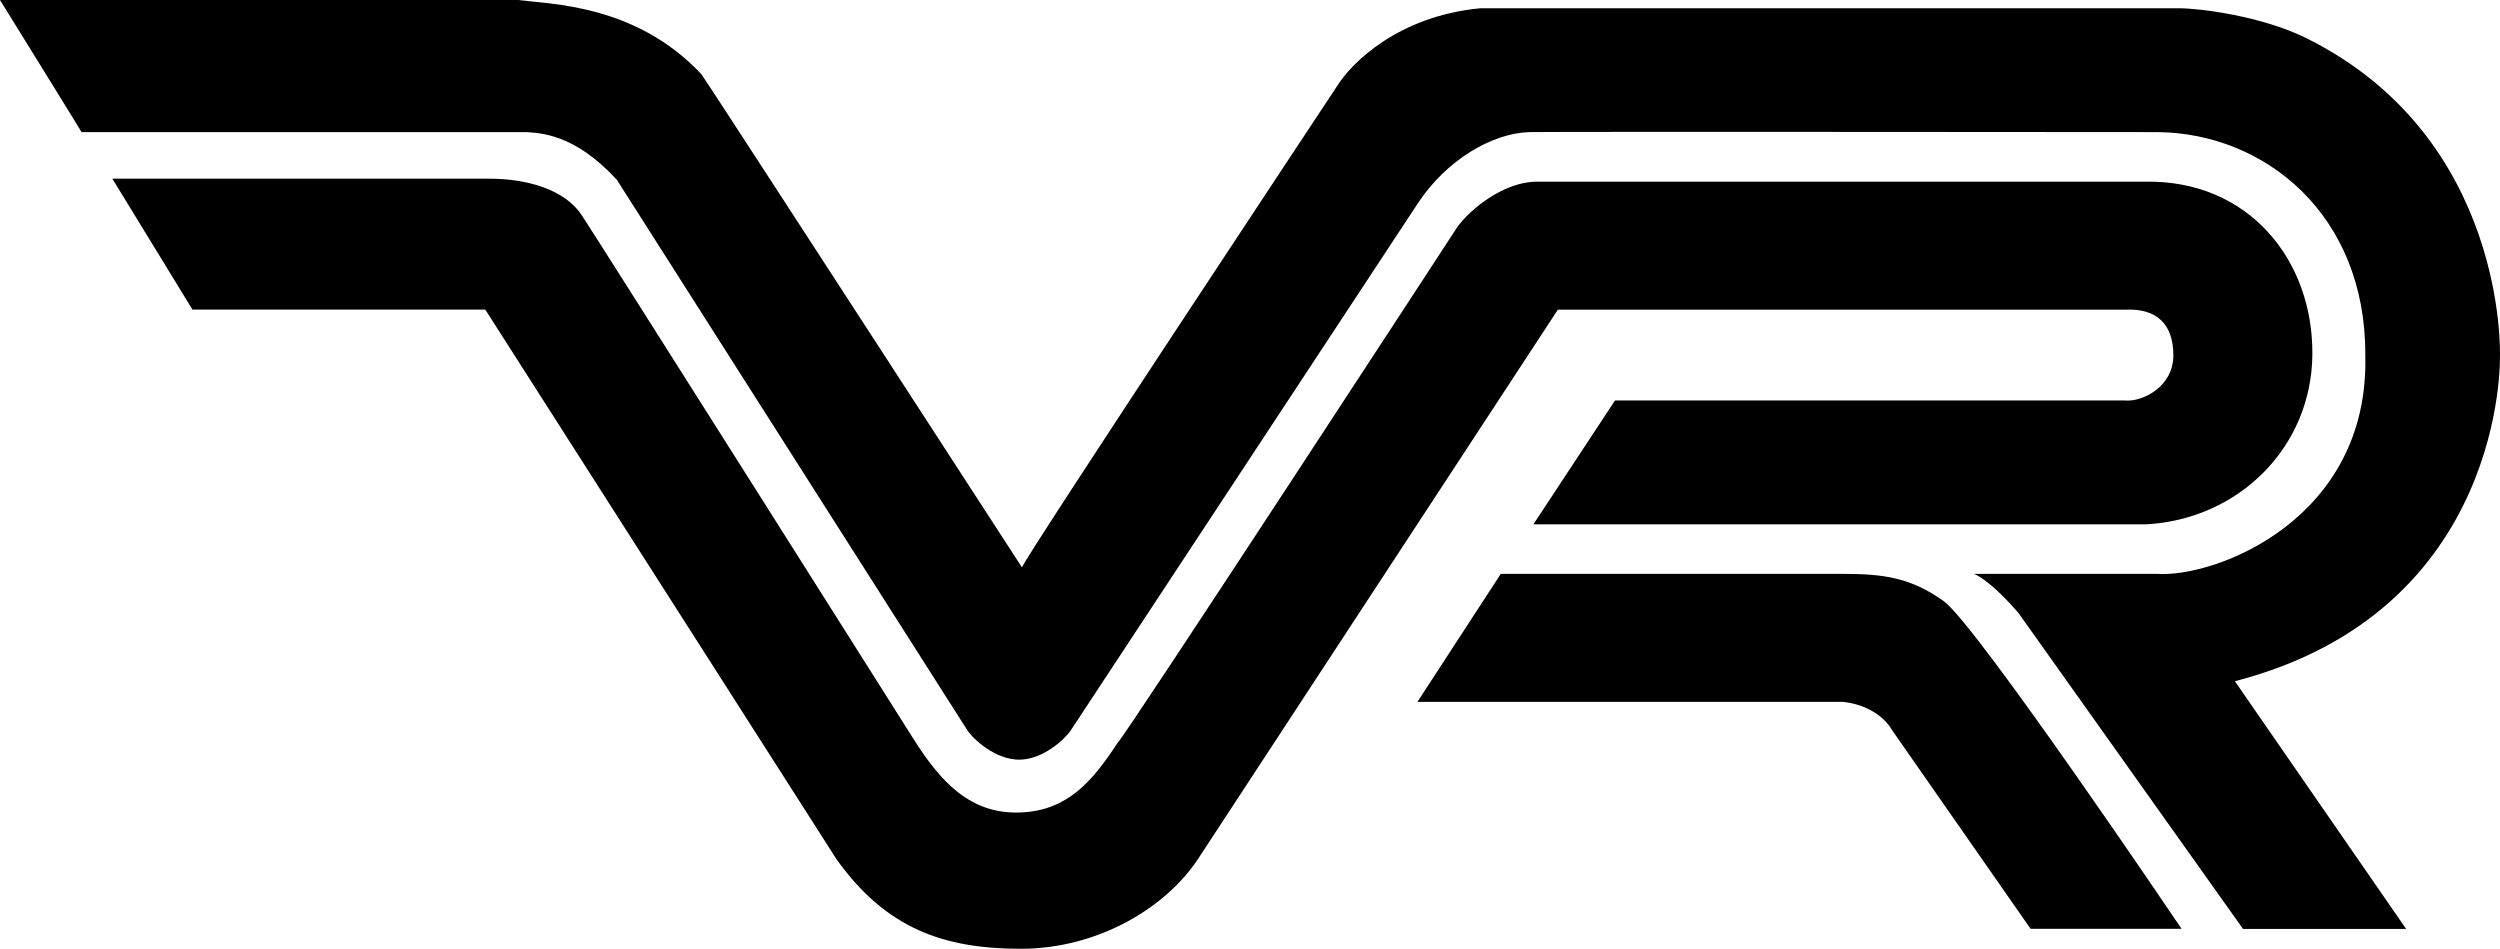
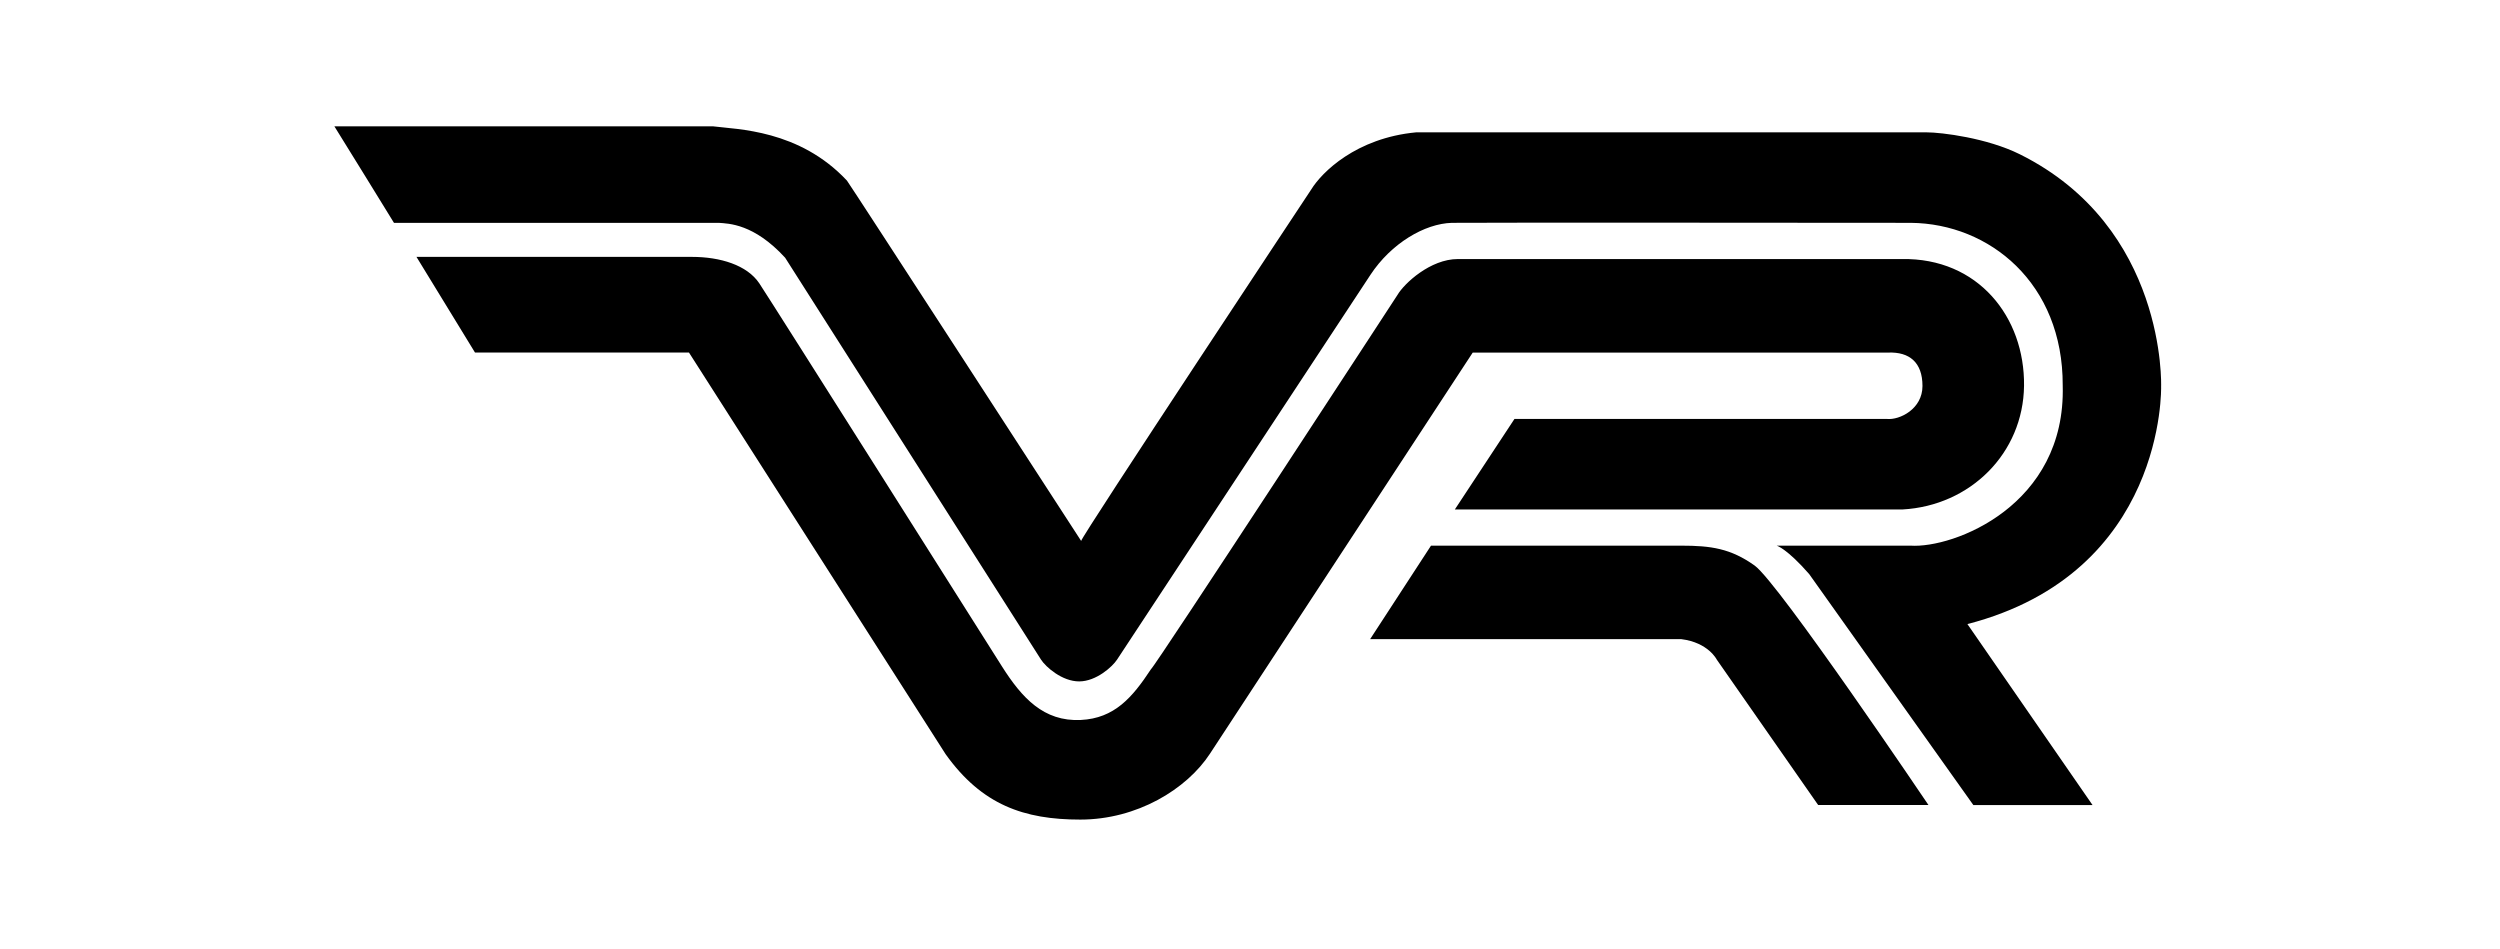
- <svg xmlns="http://www.w3.org/2000/svg" width="2134.586" height="810.091" viewBox="0 0 164.582 62.46" version="1.1" id="svg4">
+ <svg xmlns="http://www.w3.org/2000/svg" width="2921.242" height="1108.633" viewBox="0 0 225.235 85.478" version="1.1" id="svg4">
  <defs id="defs4" />
-   <g fill-rule="evenodd" clip-rule="evenodd" id="g4" transform="translate(-14.087,-65.149)">
+   <g fill-rule="evenodd" clip-rule="evenodd" id="g4" transform="translate(16.03773,-53.76921)">
    <path d="m 14.087,65.149 h 34.098 c 2.172,0.283 7.768,0.283 12.082,4.892 0.173,0.187 21.1,32.462 21.1,32.462 0.027,-0.407 20.739,-31.678 20.739,-31.678 0.941,-1.528 4.029,-4.623 9.445,-5.133 h 45.975 c 1.367,0 5.461,0.51 8.406,1.974 13.252,6.584 12.734,20.923 12.734,20.923 0,0 0.457,16.771 -17.451,21.406 l 11.275,16.308 h -10.738 l -14.791,-20.81 c -2.016,-2.311 -2.928,-2.564 -2.928,-2.564 h 12.059 c 3.852,0.254 14.012,-3.599 13.709,-14.431 0.033,-9.198 -6.59,-14.592 -13.688,-14.652 0,0 -39.996,-0.036 -41.346,0 -2.455,0.067 -5.469,1.848 -7.336,4.683 l -22.83,34.669 c -0.422,0.641 -1.869,1.953 -3.399,1.962 -1.547,0.01 -3.032,-1.309 -3.449,-1.962 L 54.699,76.989 C 51.88,73.913 49.596,73.913 48.721,73.846 H 19.457 c 0,-0.027 -5.37,-8.697 -5.37,-8.697 z" id="path2" style="display:inline" />
    <path d="m 46.305,76.913 c 2.542,0.001 4.962,0.733 6.068,2.386 1.029,1.541 21.854,34.5 21.854,34.5 1.793,2.832 3.758,4.997 7.107,4.835 3.035,-0.147 4.645,-2.024 6.316,-4.563 0.406,-0.291 22.216,-33.73 22.216,-33.73 0.609,-1.042 2.971,-3.233 5.438,-3.233 h 40.004 c 6.871,-0.119 11.082,5.231 11.008,11.416 -0.072,6.09 -4.852,10.807 -10.941,11.144 h -40.34 l 5.371,-8.154 h 33.561 c 1.141,0.112 3.199,-0.892 3.199,-2.969 0,-2.134 -1.182,-3.082 -3.082,-3.011 h -37.438 l -23.673,36.138 c -2.102,3.21 -6.58,5.937 -11.683,5.937 -5.059,0 -8.863,-1.314 -12.132,-5.892 L 46.036,85.533 H 26.758 l -5.275,-8.622 z" id="path3" />
    <path d="m 135.441,102.929 c 2.668,0 4.447,0.254 6.604,1.793 2.146,1.532 15.658,21.571 15.658,21.571 h -9.938 l -9.131,-13.096 c 0,0 -0.762,-1.542 -3.193,-1.844 h -28.039 l 5.486,-8.425 h 22.553 z" id="path4" />
  </g>
</svg>
